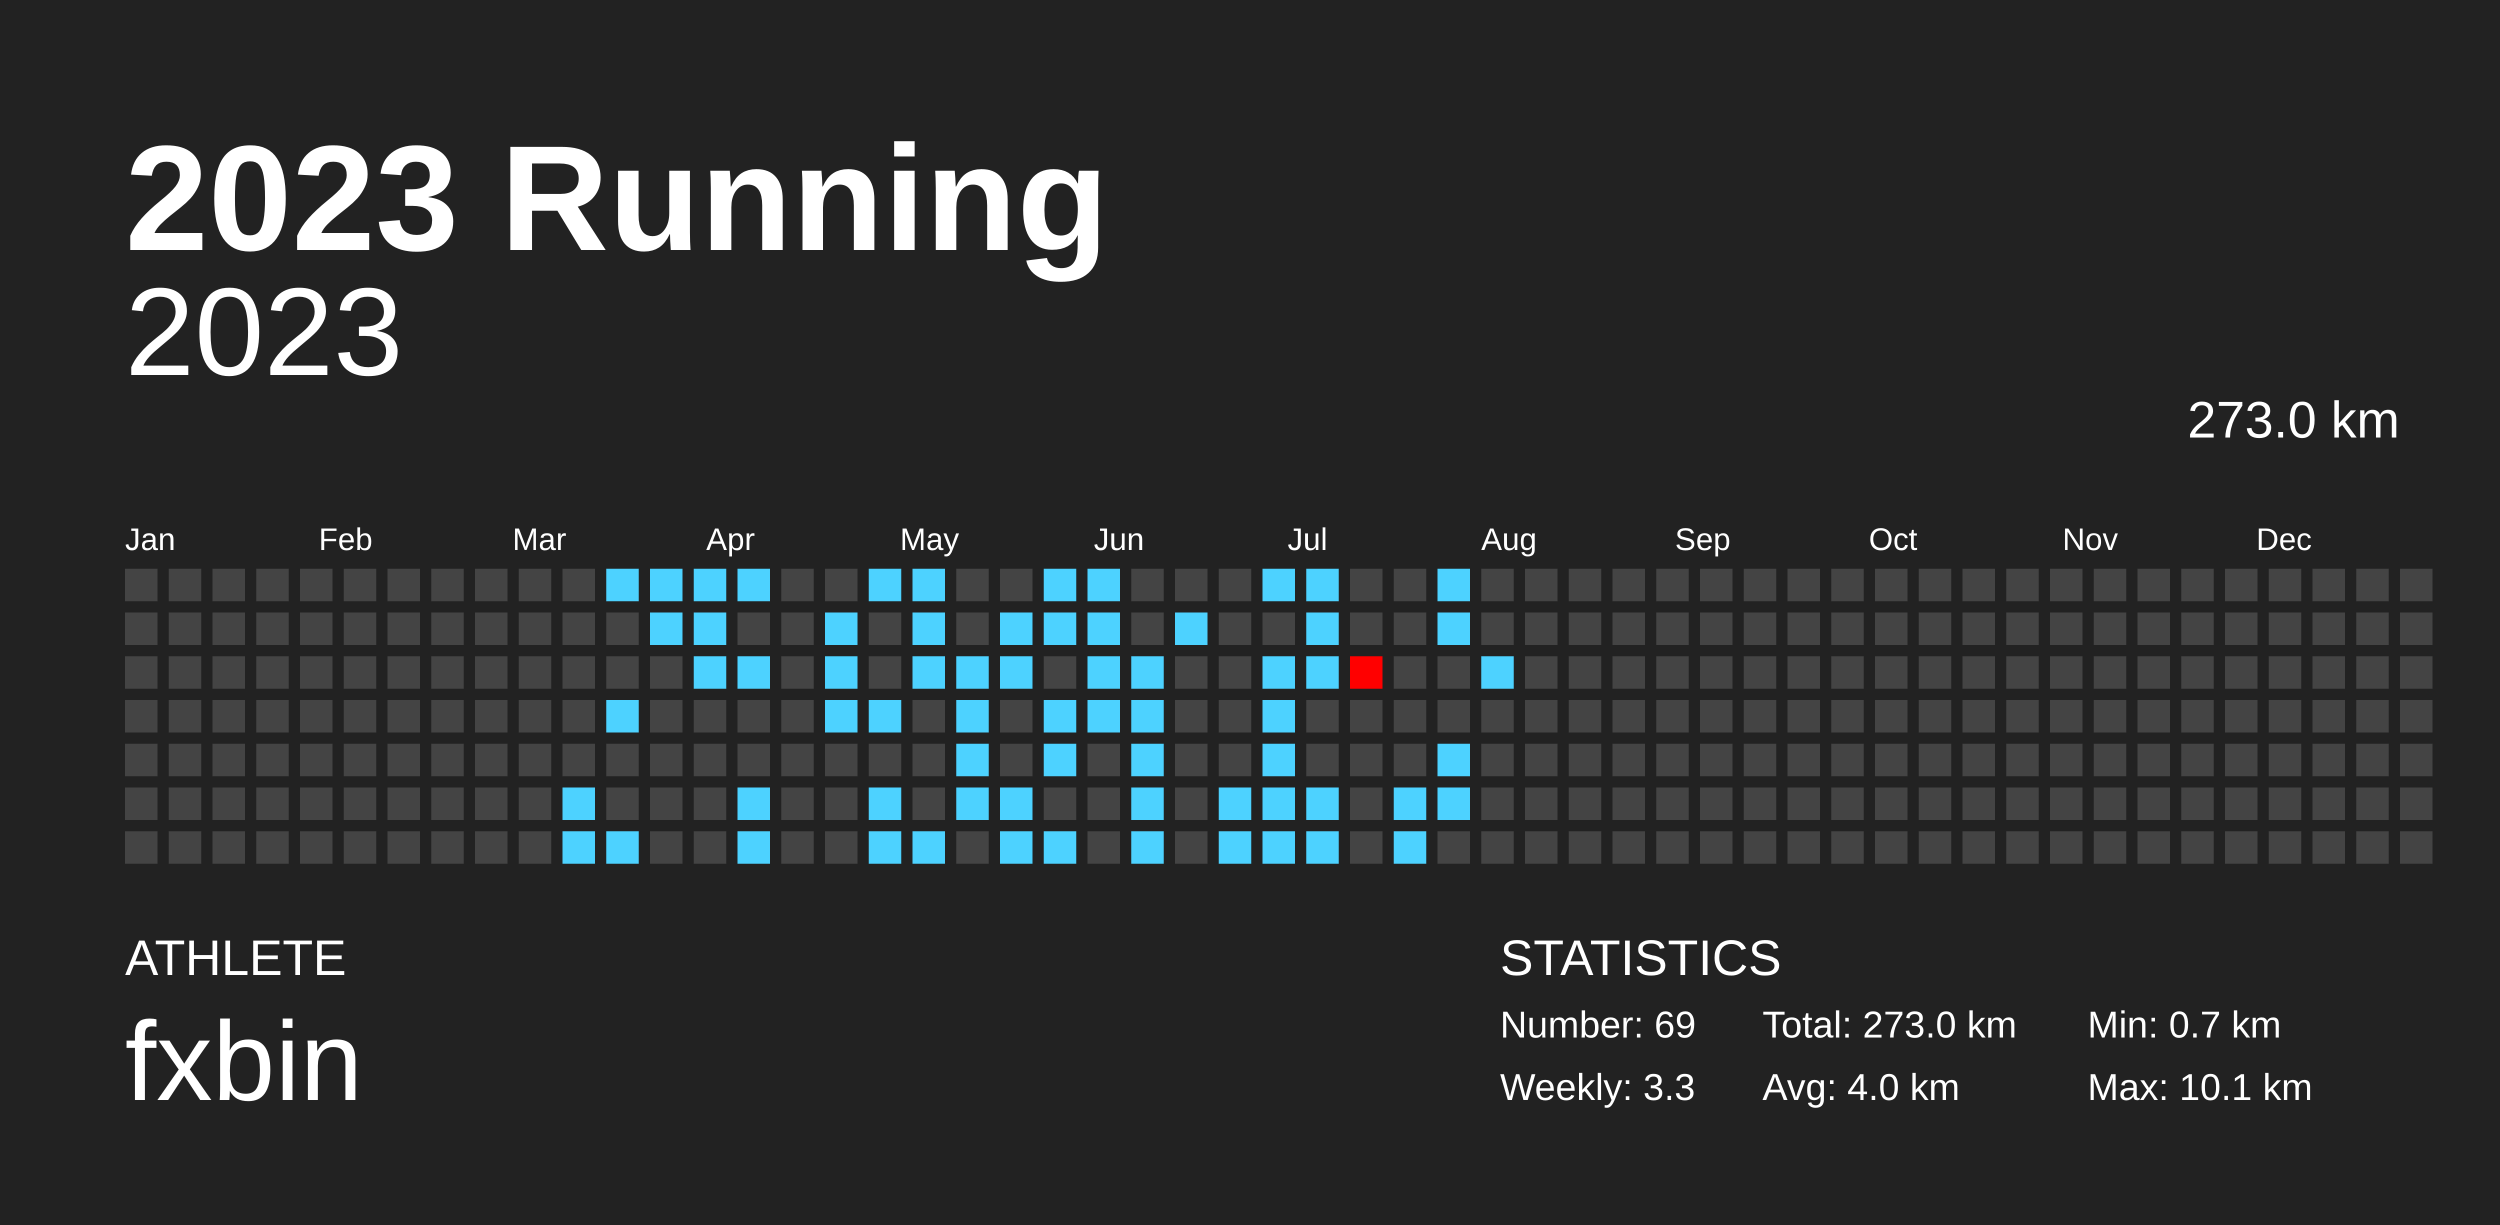
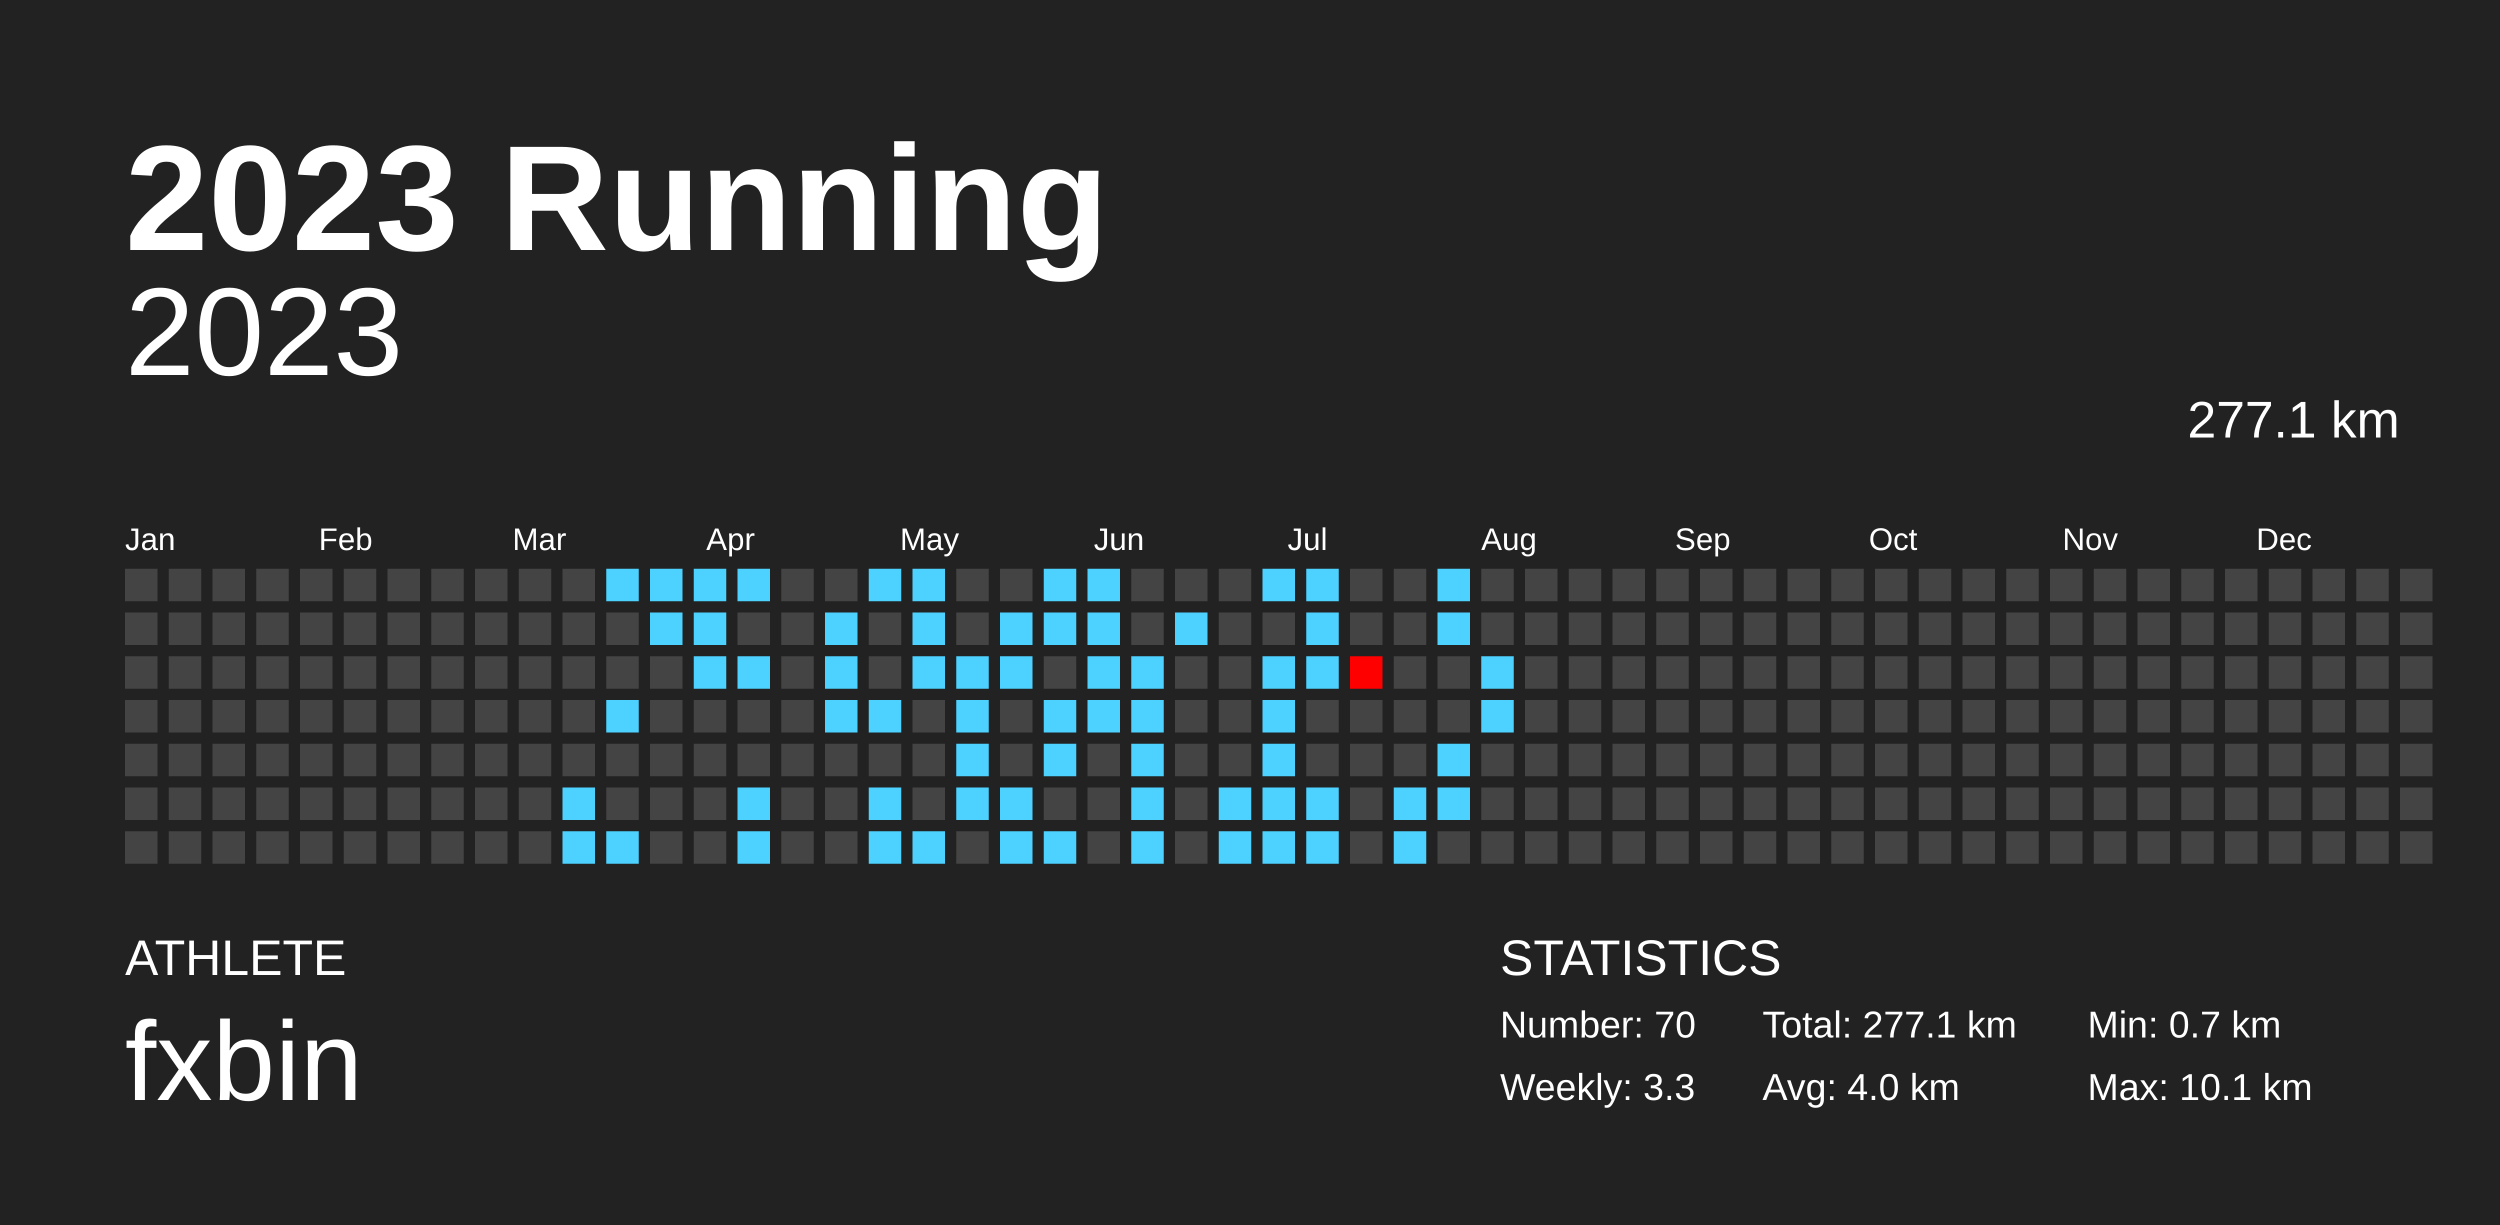
<svg xmlns="http://www.w3.org/2000/svg" baseProfile="full" height="98mm" version="1.1" viewBox="0,0,200,98" width="200mm">
  <defs />
  <rect fill="#222222" height="98" width="200" x="0" y="0" />
  <text fill="#FFFFFF" style="font-size:12px; font-family:Arial; font-weight:bold;" x="10" y="20">2023 Running</text>
  <text fill="#FFFFFF" style="font-size:4px; font-family:Arial" x="10" y="78">ATHLETE</text>
  <text fill="#FFFFFF" style="font-size:9px; font-family:Arial" x="10" y="88">fxbin</text>
  <text fill="#FFFFFF" style="font-size:4px; font-family:Arial" x="120" y="78">STATISTICS</text>
-   <text fill="#FFFFFF" style="font-size:3px; font-family:Arial" x="120" y="83">Number: 69</text>
+   <text fill="#FFFFFF" style="font-size:3px; font-family:Arial" x="120" y="83">Number: 70</text>
  <text fill="#FFFFFF" style="font-size:3px; font-family:Arial" x="120" y="88">Weekly: 3.3</text>
-   <text fill="#FFFFFF" style="font-size:3px; font-family:Arial" x="141" y="83">Total: 273.0 km</text>
+   <text fill="#FFFFFF" style="font-size:3px; font-family:Arial" x="141" y="83">Total: 277.1 km</text>
  <text fill="#FFFFFF" style="font-size:3px; font-family:Arial" x="141" y="88">Avg: 4.0 km</text>
  <text fill="#FFFFFF" style="font-size:3px; font-family:Arial" x="167" y="83">Min: 0.7 km</text>
  <text fill="#FFFFFF" style="font-size:3px; font-family:Arial" x="167" y="88">Max: 10.1 km</text>
  <text alignment-baseline="hanging" fill="#FFFFFF" style="font-size:10.0px; font-family:Arial;" x="10" y="30">2023</text>
-   <text alignment-baseline="hanging" fill="#FFFFFF" style="font-size:4.125px; font-family:Arial;" x="175" y="35">273.0 km</text>
+   <text alignment-baseline="hanging" fill="#FFFFFF" style="font-size:4.125px; font-family:Arial;" x="175" y="35">277.1 km</text>
  <text fill="#FFFFFF" style="font-size:2.5px; font-family:Arial" x="10.0" y="44">Jan</text>
  <text fill="#FFFFFF" style="font-size:2.5px; font-family:Arial" x="25.5" y="44">Feb</text>
  <text fill="#FFFFFF" style="font-size:2.5px; font-family:Arial" x="41.0" y="44">Mar</text>
  <text fill="#FFFFFF" style="font-size:2.5px; font-family:Arial" x="56.5" y="44">Apr</text>
  <text fill="#FFFFFF" style="font-size:2.5px; font-family:Arial" x="72.0" y="44">May</text>
  <text fill="#FFFFFF" style="font-size:2.5px; font-family:Arial" x="87.5" y="44">Jun</text>
  <text fill="#FFFFFF" style="font-size:2.5px; font-family:Arial" x="103.0" y="44">Jul</text>
  <text fill="#FFFFFF" style="font-size:2.5px; font-family:Arial" x="118.5" y="44">Aug</text>
  <text fill="#FFFFFF" style="font-size:2.5px; font-family:Arial" x="134.0" y="44">Sep</text>
  <text fill="#FFFFFF" style="font-size:2.5px; font-family:Arial" x="149.5" y="44">Oct</text>
  <text fill="#FFFFFF" style="font-size:2.5px; font-family:Arial" x="165.0" y="44">Nov</text>
  <text fill="#FFFFFF" style="font-size:2.5px; font-family:Arial" x="180.5" y="44">Dec</text>
  <rect fill="#444444" height="2.6" width="2.6" x="10.0" y="45.5" />
  <rect fill="#444444" height="2.6" width="2.6" x="10.0" y="49.0" />
  <rect fill="#444444" height="2.6" width="2.6" x="10.0" y="52.5" />
  <rect fill="#444444" height="2.6" width="2.6" x="10.0" y="56.0" />
  <rect fill="#444444" height="2.6" width="2.6" x="10.0" y="59.5" />
  <rect fill="#444444" height="2.6" width="2.6" x="10.0" y="63.0" />
  <rect fill="#444444" height="2.6" width="2.6" x="10.0" y="66.5" />
  <rect fill="#444444" height="2.6" width="2.6" x="13.5" y="45.5" />
  <rect fill="#444444" height="2.6" width="2.6" x="13.5" y="49.0" />
  <rect fill="#444444" height="2.6" width="2.6" x="13.5" y="52.5" />
  <rect fill="#444444" height="2.6" width="2.6" x="13.5" y="56.0" />
  <rect fill="#444444" height="2.6" width="2.6" x="13.5" y="59.5" />
  <rect fill="#444444" height="2.6" width="2.6" x="13.5" y="63.0" />
  <rect fill="#444444" height="2.6" width="2.6" x="13.5" y="66.5" />
  <rect fill="#444444" height="2.6" width="2.6" x="17.0" y="45.5" />
  <rect fill="#444444" height="2.6" width="2.6" x="17.0" y="49.0" />
  <rect fill="#444444" height="2.6" width="2.6" x="17.0" y="52.5" />
  <rect fill="#444444" height="2.6" width="2.6" x="17.0" y="56.0" />
  <rect fill="#444444" height="2.6" width="2.6" x="17.0" y="59.5" />
  <rect fill="#444444" height="2.6" width="2.6" x="17.0" y="63.0" />
  <rect fill="#444444" height="2.6" width="2.6" x="17.0" y="66.5" />
  <rect fill="#444444" height="2.6" width="2.6" x="20.5" y="45.5" />
  <rect fill="#444444" height="2.6" width="2.6" x="20.5" y="49.0" />
  <rect fill="#444444" height="2.6" width="2.6" x="20.5" y="52.5" />
  <rect fill="#444444" height="2.6" width="2.6" x="20.5" y="56.0" />
  <rect fill="#444444" height="2.6" width="2.6" x="20.5" y="59.5" />
  <rect fill="#444444" height="2.6" width="2.6" x="20.5" y="63.0" />
  <rect fill="#444444" height="2.6" width="2.6" x="20.5" y="66.5" />
  <rect fill="#444444" height="2.6" width="2.6" x="24.0" y="45.5" />
  <rect fill="#444444" height="2.6" width="2.6" x="24.0" y="49.0" />
  <rect fill="#444444" height="2.6" width="2.6" x="24.0" y="52.5" />
  <rect fill="#444444" height="2.6" width="2.6" x="24.0" y="56.0" />
  <rect fill="#444444" height="2.6" width="2.6" x="24.0" y="59.5" />
  <rect fill="#444444" height="2.6" width="2.6" x="24.0" y="63.0" />
  <rect fill="#444444" height="2.6" width="2.6" x="24.0" y="66.5" />
  <rect fill="#444444" height="2.6" width="2.6" x="27.5" y="45.5" />
  <rect fill="#444444" height="2.6" width="2.6" x="27.5" y="49.0" />
  <rect fill="#444444" height="2.6" width="2.6" x="27.5" y="52.5" />
  <rect fill="#444444" height="2.6" width="2.6" x="27.5" y="56.0" />
  <rect fill="#444444" height="2.6" width="2.6" x="27.5" y="59.5" />
  <rect fill="#444444" height="2.6" width="2.6" x="27.5" y="63.0" />
  <rect fill="#444444" height="2.6" width="2.6" x="27.5" y="66.5" />
  <rect fill="#444444" height="2.6" width="2.6" x="31.0" y="45.5" />
  <rect fill="#444444" height="2.6" width="2.6" x="31.0" y="49.0" />
  <rect fill="#444444" height="2.6" width="2.6" x="31.0" y="52.5" />
  <rect fill="#444444" height="2.6" width="2.6" x="31.0" y="56.0" />
  <rect fill="#444444" height="2.6" width="2.6" x="31.0" y="59.5" />
  <rect fill="#444444" height="2.6" width="2.6" x="31.0" y="63.0" />
  <rect fill="#444444" height="2.6" width="2.6" x="31.0" y="66.5" />
  <rect fill="#444444" height="2.6" width="2.6" x="34.5" y="45.5" />
  <rect fill="#444444" height="2.6" width="2.6" x="34.5" y="49.0" />
  <rect fill="#444444" height="2.6" width="2.6" x="34.5" y="52.5" />
  <rect fill="#444444" height="2.6" width="2.6" x="34.5" y="56.0" />
  <rect fill="#444444" height="2.6" width="2.6" x="34.5" y="59.5" />
  <rect fill="#444444" height="2.6" width="2.6" x="34.5" y="63.0" />
  <rect fill="#444444" height="2.6" width="2.6" x="34.5" y="66.5" />
  <rect fill="#444444" height="2.6" width="2.6" x="38.0" y="45.5" />
  <rect fill="#444444" height="2.6" width="2.6" x="38.0" y="49.0" />
  <rect fill="#444444" height="2.6" width="2.6" x="38.0" y="52.5" />
  <rect fill="#444444" height="2.6" width="2.6" x="38.0" y="56.0" />
  <rect fill="#444444" height="2.6" width="2.6" x="38.0" y="59.5" />
  <rect fill="#444444" height="2.6" width="2.6" x="38.0" y="63.0" />
  <rect fill="#444444" height="2.6" width="2.6" x="38.0" y="66.5" />
  <rect fill="#444444" height="2.6" width="2.6" x="41.5" y="45.5" />
  <rect fill="#444444" height="2.6" width="2.6" x="41.5" y="49.0" />
  <rect fill="#444444" height="2.6" width="2.6" x="41.5" y="52.5" />
  <rect fill="#444444" height="2.6" width="2.6" x="41.5" y="56.0" />
  <rect fill="#444444" height="2.6" width="2.6" x="41.5" y="59.5" />
  <rect fill="#444444" height="2.6" width="2.6" x="41.5" y="63.0" />
  <rect fill="#444444" height="2.6" width="2.6" x="41.5" y="66.5" />
  <rect fill="#444444" height="2.6" width="2.6" x="45.0" y="45.5" />
  <rect fill="#444444" height="2.6" width="2.6" x="45.0" y="49.0" />
  <rect fill="#444444" height="2.6" width="2.6" x="45.0" y="52.5" />
  <rect fill="#444444" height="2.6" width="2.6" x="45.0" y="56.0" />
  <rect fill="#444444" height="2.6" width="2.6" x="45.0" y="59.5" />
  <rect fill="#4dd2ff" height="2.6" width="2.6" x="45.0" y="63.0" />
  <rect fill="#4dd2ff" height="2.6" width="2.6" x="45.0" y="66.5" />
  <rect fill="#4dd2ff" height="2.6" width="2.6" x="48.5" y="45.5" />
  <rect fill="#444444" height="2.6" width="2.6" x="48.5" y="49.0" />
  <rect fill="#444444" height="2.6" width="2.6" x="48.5" y="52.5" />
  <rect fill="#4dd2ff" height="2.6" width="2.6" x="48.5" y="56.0" />
  <rect fill="#444444" height="2.6" width="2.6" x="48.5" y="59.5" />
  <rect fill="#444444" height="2.6" width="2.6" x="48.5" y="63.0" />
  <rect fill="#4dd2ff" height="2.6" width="2.6" x="48.5" y="66.5" />
  <rect fill="#4dd2ff" height="2.6" width="2.6" x="52.0" y="45.5" />
  <rect fill="#4dd2ff" height="2.6" width="2.6" x="52.0" y="49.0" />
  <rect fill="#444444" height="2.6" width="2.6" x="52.0" y="52.5" />
  <rect fill="#444444" height="2.6" width="2.6" x="52.0" y="56.0" />
  <rect fill="#444444" height="2.6" width="2.6" x="52.0" y="59.5" />
  <rect fill="#444444" height="2.6" width="2.6" x="52.0" y="63.0" />
  <rect fill="#444444" height="2.6" width="2.6" x="52.0" y="66.5" />
  <rect fill="#4dd2ff" height="2.6" width="2.6" x="55.5" y="45.5" />
  <rect fill="#4dd2ff" height="2.6" width="2.6" x="55.5" y="49.0" />
  <rect fill="#4dd2ff" height="2.6" width="2.6" x="55.5" y="52.5" />
  <rect fill="#444444" height="2.6" width="2.6" x="55.5" y="56.0" />
  <rect fill="#444444" height="2.6" width="2.6" x="55.5" y="59.5" />
  <rect fill="#444444" height="2.6" width="2.6" x="55.5" y="63.0" />
  <rect fill="#444444" height="2.6" width="2.6" x="55.5" y="66.5" />
  <rect fill="#4dd2ff" height="2.6" width="2.6" x="59.0" y="45.5" />
  <rect fill="#444444" height="2.6" width="2.6" x="59.0" y="49.0" />
  <rect fill="#4dd2ff" height="2.6" width="2.6" x="59.0" y="52.5" />
  <rect fill="#444444" height="2.6" width="2.6" x="59.0" y="56.0" />
  <rect fill="#444444" height="2.6" width="2.6" x="59.0" y="59.5" />
  <rect fill="#4dd2ff" height="2.6" width="2.6" x="59.0" y="63.0" />
  <rect fill="#4dd2ff" height="2.6" width="2.6" x="59.0" y="66.5" />
  <rect fill="#444444" height="2.6" width="2.6" x="62.5" y="45.5" />
  <rect fill="#444444" height="2.6" width="2.6" x="62.5" y="49.0" />
  <rect fill="#444444" height="2.6" width="2.6" x="62.5" y="52.5" />
  <rect fill="#444444" height="2.6" width="2.6" x="62.5" y="56.0" />
  <rect fill="#444444" height="2.6" width="2.6" x="62.5" y="59.5" />
  <rect fill="#444444" height="2.6" width="2.6" x="62.5" y="63.0" />
  <rect fill="#444444" height="2.6" width="2.6" x="62.5" y="66.5" />
  <rect fill="#444444" height="2.6" width="2.6" x="66.0" y="45.5" />
  <rect fill="#4dd2ff" height="2.6" width="2.6" x="66.0" y="49.0" />
  <rect fill="#4dd2ff" height="2.6" width="2.6" x="66.0" y="52.5" />
  <rect fill="#4dd2ff" height="2.6" width="2.6" x="66.0" y="56.0" />
  <rect fill="#444444" height="2.6" width="2.6" x="66.0" y="59.5" />
  <rect fill="#444444" height="2.6" width="2.6" x="66.0" y="63.0" />
  <rect fill="#444444" height="2.6" width="2.6" x="66.0" y="66.5" />
  <rect fill="#4dd2ff" height="2.6" width="2.6" x="69.5" y="45.5" />
  <rect fill="#444444" height="2.6" width="2.6" x="69.5" y="49.0" />
  <rect fill="#444444" height="2.6" width="2.6" x="69.5" y="52.5" />
  <rect fill="#4dd2ff" height="2.6" width="2.6" x="69.5" y="56.0" />
  <rect fill="#444444" height="2.6" width="2.6" x="69.5" y="59.5" />
  <rect fill="#4dd2ff" height="2.6" width="2.6" x="69.5" y="63.0" />
  <rect fill="#4dd2ff" height="2.6" width="2.6" x="69.5" y="66.5" />
  <rect fill="#4dd2ff" height="2.6" width="2.6" x="73.0" y="45.5" />
  <rect fill="#4dd2ff" height="2.6" width="2.6" x="73.0" y="49.0" />
  <rect fill="#4dd2ff" height="2.6" width="2.6" x="73.0" y="52.5" />
  <rect fill="#444444" height="2.6" width="2.6" x="73.0" y="56.0" />
  <rect fill="#444444" height="2.6" width="2.6" x="73.0" y="59.5" />
  <rect fill="#444444" height="2.6" width="2.6" x="73.0" y="63.0" />
  <rect fill="#4dd2ff" height="2.6" width="2.6" x="73.0" y="66.5" />
  <rect fill="#444444" height="2.6" width="2.6" x="76.5" y="45.5" />
  <rect fill="#444444" height="2.6" width="2.6" x="76.5" y="49.0" />
  <rect fill="#4dd2ff" height="2.6" width="2.6" x="76.5" y="52.5" />
  <rect fill="#4dd2ff" height="2.6" width="2.6" x="76.5" y="56.0" />
  <rect fill="#4dd2ff" height="2.6" width="2.6" x="76.5" y="59.5" />
  <rect fill="#4dd2ff" height="2.6" width="2.6" x="76.5" y="63.0" />
  <rect fill="#444444" height="2.6" width="2.6" x="76.5" y="66.5" />
  <rect fill="#444444" height="2.6" width="2.6" x="80.0" y="45.5" />
  <rect fill="#4dd2ff" height="2.6" width="2.6" x="80.0" y="49.0" />
  <rect fill="#4dd2ff" height="2.6" width="2.6" x="80.0" y="52.5" />
  <rect fill="#444444" height="2.6" width="2.6" x="80.0" y="56.0" />
  <rect fill="#444444" height="2.6" width="2.6" x="80.0" y="59.5" />
  <rect fill="#4dd2ff" height="2.6" width="2.6" x="80.0" y="63.0" />
  <rect fill="#4dd2ff" height="2.6" width="2.6" x="80.0" y="66.5" />
  <rect fill="#4dd2ff" height="2.6" width="2.6" x="83.5" y="45.5" />
  <rect fill="#4dd2ff" height="2.6" width="2.6" x="83.5" y="49.0" />
  <rect fill="#444444" height="2.6" width="2.6" x="83.5" y="52.5" />
  <rect fill="#4dd2ff" height="2.6" width="2.6" x="83.5" y="56.0" />
  <rect fill="#4dd2ff" height="2.6" width="2.6" x="83.5" y="59.5" />
  <rect fill="#444444" height="2.6" width="2.6" x="83.5" y="63.0" />
  <rect fill="#4dd2ff" height="2.6" width="2.6" x="83.5" y="66.5" />
  <rect fill="#4dd2ff" height="2.6" width="2.6" x="87.0" y="45.5" />
  <rect fill="#4dd2ff" height="2.6" width="2.6" x="87.0" y="49.0" />
  <rect fill="#4dd2ff" height="2.6" width="2.6" x="87.0" y="52.5" />
  <rect fill="#4dd2ff" height="2.6" width="2.6" x="87.0" y="56.0" />
  <rect fill="#444444" height="2.6" width="2.6" x="87.0" y="59.5" />
  <rect fill="#444444" height="2.6" width="2.6" x="87.0" y="63.0" />
  <rect fill="#444444" height="2.6" width="2.6" x="87.0" y="66.5" />
  <rect fill="#444444" height="2.6" width="2.6" x="90.5" y="45.5" />
  <rect fill="#444444" height="2.6" width="2.6" x="90.5" y="49.0" />
  <rect fill="#4dd2ff" height="2.6" width="2.6" x="90.5" y="52.5" />
  <rect fill="#4dd2ff" height="2.6" width="2.6" x="90.5" y="56.0" />
  <rect fill="#4dd2ff" height="2.6" width="2.6" x="90.5" y="59.5" />
  <rect fill="#4dd2ff" height="2.6" width="2.6" x="90.5" y="63.0" />
  <rect fill="#4dd2ff" height="2.6" width="2.6" x="90.5" y="66.5" />
  <rect fill="#444444" height="2.6" width="2.6" x="94.0" y="45.5" />
  <rect fill="#4dd2ff" height="2.6" width="2.6" x="94.0" y="49.0" />
  <rect fill="#444444" height="2.6" width="2.6" x="94.0" y="52.5" />
  <rect fill="#444444" height="2.6" width="2.6" x="94.0" y="56.0" />
  <rect fill="#444444" height="2.6" width="2.6" x="94.0" y="59.5" />
  <rect fill="#444444" height="2.6" width="2.6" x="94.0" y="63.0" />
  <rect fill="#444444" height="2.6" width="2.6" x="94.0" y="66.5" />
  <rect fill="#444444" height="2.6" width="2.6" x="97.5" y="45.5" />
  <rect fill="#444444" height="2.6" width="2.6" x="97.5" y="49.0" />
  <rect fill="#444444" height="2.6" width="2.6" x="97.5" y="52.5" />
  <rect fill="#444444" height="2.6" width="2.6" x="97.5" y="56.0" />
  <rect fill="#444444" height="2.6" width="2.6" x="97.5" y="59.5" />
  <rect fill="#4dd2ff" height="2.6" width="2.6" x="97.5" y="63.0" />
  <rect fill="#4dd2ff" height="2.6" width="2.6" x="97.5" y="66.5" />
  <rect fill="#4dd2ff" height="2.6" width="2.6" x="101.0" y="45.5" />
  <rect fill="#444444" height="2.6" width="2.6" x="101.0" y="49.0" />
  <rect fill="#4dd2ff" height="2.6" width="2.6" x="101.0" y="52.5" />
  <rect fill="#4dd2ff" height="2.6" width="2.6" x="101.0" y="56.0" />
  <rect fill="#4dd2ff" height="2.6" width="2.6" x="101.0" y="59.5" />
  <rect fill="#4dd2ff" height="2.6" width="2.6" x="101.0" y="63.0" />
  <rect fill="#4dd2ff" height="2.6" width="2.6" x="101.0" y="66.5" />
  <rect fill="#4dd2ff" height="2.6" width="2.6" x="104.5" y="45.5" />
  <rect fill="#4dd2ff" height="2.6" width="2.6" x="104.5" y="49.0" />
  <rect fill="#4dd2ff" height="2.6" width="2.6" x="104.5" y="52.5" />
  <rect fill="#444444" height="2.6" width="2.6" x="104.5" y="56.0" />
  <rect fill="#444444" height="2.6" width="2.6" x="104.5" y="59.5" />
  <rect fill="#4dd2ff" height="2.6" width="2.6" x="104.5" y="63.0" />
  <rect fill="#4dd2ff" height="2.6" width="2.6" x="104.5" y="66.5" />
  <rect fill="#444444" height="2.6" width="2.6" x="108.0" y="45.5" />
  <rect fill="#444444" height="2.6" width="2.6" x="108.0" y="49.0" />
  <rect fill="#ff0000" height="2.6" width="2.6" x="108.0" y="52.5" />
  <rect fill="#444444" height="2.6" width="2.6" x="108.0" y="56.0" />
  <rect fill="#444444" height="2.6" width="2.6" x="108.0" y="59.5" />
  <rect fill="#444444" height="2.6" width="2.6" x="108.0" y="63.0" />
  <rect fill="#444444" height="2.6" width="2.6" x="108.0" y="66.5" />
  <rect fill="#444444" height="2.6" width="2.6" x="111.5" y="45.5" />
  <rect fill="#444444" height="2.6" width="2.6" x="111.5" y="49.0" />
  <rect fill="#444444" height="2.6" width="2.6" x="111.5" y="52.5" />
  <rect fill="#444444" height="2.6" width="2.6" x="111.5" y="56.0" />
  <rect fill="#444444" height="2.6" width="2.6" x="111.5" y="59.5" />
  <rect fill="#4dd2ff" height="2.6" width="2.6" x="111.5" y="63.0" />
  <rect fill="#4dd2ff" height="2.6" width="2.6" x="111.5" y="66.5" />
  <rect fill="#4dd2ff" height="2.6" width="2.6" x="115.0" y="45.5" />
  <rect fill="#4dd2ff" height="2.6" width="2.6" x="115.0" y="49.0" />
  <rect fill="#444444" height="2.6" width="2.6" x="115.0" y="52.5" />
  <rect fill="#444444" height="2.6" width="2.6" x="115.0" y="56.0" />
  <rect fill="#4dd2ff" height="2.6" width="2.6" x="115.0" y="59.5" />
  <rect fill="#4dd2ff" height="2.6" width="2.6" x="115.0" y="63.0" />
  <rect fill="#444444" height="2.6" width="2.6" x="115.0" y="66.5" />
  <rect fill="#444444" height="2.6" width="2.6" x="118.5" y="45.5" />
  <rect fill="#444444" height="2.6" width="2.6" x="118.5" y="49.0" />
  <rect fill="#4dd2ff" height="2.6" width="2.6" x="118.5" y="52.5" />
-   <rect fill="#444444" height="2.6" width="2.6" x="118.5" y="56.0" />
+   <rect fill="#4dd2ff" height="2.6" width="2.6" x="118.5" y="56.0" />
  <rect fill="#444444" height="2.6" width="2.6" x="118.5" y="59.5" />
  <rect fill="#444444" height="2.6" width="2.6" x="118.5" y="63.0" />
  <rect fill="#444444" height="2.6" width="2.6" x="118.5" y="66.5" />
  <rect fill="#444444" height="2.6" width="2.6" x="122.0" y="45.5" />
  <rect fill="#444444" height="2.6" width="2.6" x="122.0" y="49.0" />
  <rect fill="#444444" height="2.6" width="2.6" x="122.0" y="52.5" />
  <rect fill="#444444" height="2.6" width="2.6" x="122.0" y="56.0" />
  <rect fill="#444444" height="2.6" width="2.6" x="122.0" y="59.5" />
  <rect fill="#444444" height="2.6" width="2.6" x="122.0" y="63.0" />
  <rect fill="#444444" height="2.6" width="2.6" x="122.0" y="66.5" />
  <rect fill="#444444" height="2.6" width="2.6" x="125.5" y="45.5" />
  <rect fill="#444444" height="2.6" width="2.6" x="125.5" y="49.0" />
  <rect fill="#444444" height="2.6" width="2.6" x="125.5" y="52.5" />
  <rect fill="#444444" height="2.6" width="2.6" x="125.5" y="56.0" />
  <rect fill="#444444" height="2.6" width="2.6" x="125.5" y="59.5" />
  <rect fill="#444444" height="2.6" width="2.6" x="125.5" y="63.0" />
  <rect fill="#444444" height="2.6" width="2.6" x="125.5" y="66.5" />
  <rect fill="#444444" height="2.6" width="2.6" x="129.0" y="45.5" />
  <rect fill="#444444" height="2.6" width="2.6" x="129.0" y="49.0" />
  <rect fill="#444444" height="2.6" width="2.6" x="129.0" y="52.5" />
  <rect fill="#444444" height="2.6" width="2.6" x="129.0" y="56.0" />
  <rect fill="#444444" height="2.6" width="2.6" x="129.0" y="59.5" />
  <rect fill="#444444" height="2.6" width="2.6" x="129.0" y="63.0" />
  <rect fill="#444444" height="2.6" width="2.6" x="129.0" y="66.5" />
  <rect fill="#444444" height="2.6" width="2.6" x="132.5" y="45.5" />
  <rect fill="#444444" height="2.6" width="2.6" x="132.5" y="49.0" />
  <rect fill="#444444" height="2.6" width="2.6" x="132.5" y="52.5" />
  <rect fill="#444444" height="2.6" width="2.6" x="132.5" y="56.0" />
  <rect fill="#444444" height="2.6" width="2.6" x="132.5" y="59.5" />
  <rect fill="#444444" height="2.6" width="2.6" x="132.5" y="63.0" />
  <rect fill="#444444" height="2.6" width="2.6" x="132.5" y="66.5" />
  <rect fill="#444444" height="2.6" width="2.6" x="136.0" y="45.5" />
  <rect fill="#444444" height="2.6" width="2.6" x="136.0" y="49.0" />
  <rect fill="#444444" height="2.6" width="2.6" x="136.0" y="52.5" />
  <rect fill="#444444" height="2.6" width="2.6" x="136.0" y="56.0" />
  <rect fill="#444444" height="2.6" width="2.6" x="136.0" y="59.5" />
  <rect fill="#444444" height="2.6" width="2.6" x="136.0" y="63.0" />
  <rect fill="#444444" height="2.6" width="2.6" x="136.0" y="66.5" />
  <rect fill="#444444" height="2.6" width="2.6" x="139.5" y="45.5" />
  <rect fill="#444444" height="2.6" width="2.6" x="139.5" y="49.0" />
  <rect fill="#444444" height="2.6" width="2.6" x="139.5" y="52.5" />
  <rect fill="#444444" height="2.6" width="2.6" x="139.5" y="56.0" />
  <rect fill="#444444" height="2.6" width="2.6" x="139.5" y="59.5" />
  <rect fill="#444444" height="2.6" width="2.6" x="139.5" y="63.0" />
  <rect fill="#444444" height="2.6" width="2.6" x="139.5" y="66.5" />
  <rect fill="#444444" height="2.6" width="2.6" x="143.0" y="45.5" />
  <rect fill="#444444" height="2.6" width="2.6" x="143.0" y="49.0" />
  <rect fill="#444444" height="2.6" width="2.6" x="143.0" y="52.5" />
  <rect fill="#444444" height="2.6" width="2.6" x="143.0" y="56.0" />
  <rect fill="#444444" height="2.6" width="2.6" x="143.0" y="59.5" />
  <rect fill="#444444" height="2.6" width="2.6" x="143.0" y="63.0" />
  <rect fill="#444444" height="2.6" width="2.6" x="143.0" y="66.5" />
  <rect fill="#444444" height="2.6" width="2.6" x="146.5" y="45.5" />
  <rect fill="#444444" height="2.6" width="2.6" x="146.5" y="49.0" />
  <rect fill="#444444" height="2.6" width="2.6" x="146.5" y="52.5" />
  <rect fill="#444444" height="2.6" width="2.6" x="146.5" y="56.0" />
  <rect fill="#444444" height="2.6" width="2.6" x="146.5" y="59.5" />
  <rect fill="#444444" height="2.6" width="2.6" x="146.5" y="63.0" />
  <rect fill="#444444" height="2.6" width="2.6" x="146.5" y="66.5" />
  <rect fill="#444444" height="2.6" width="2.6" x="150.0" y="45.5" />
  <rect fill="#444444" height="2.6" width="2.6" x="150.0" y="49.0" />
  <rect fill="#444444" height="2.6" width="2.6" x="150.0" y="52.5" />
  <rect fill="#444444" height="2.6" width="2.6" x="150.0" y="56.0" />
  <rect fill="#444444" height="2.6" width="2.6" x="150.0" y="59.5" />
  <rect fill="#444444" height="2.6" width="2.6" x="150.0" y="63.0" />
  <rect fill="#444444" height="2.6" width="2.6" x="150.0" y="66.5" />
  <rect fill="#444444" height="2.6" width="2.6" x="153.5" y="45.5" />
  <rect fill="#444444" height="2.6" width="2.6" x="153.5" y="49.0" />
  <rect fill="#444444" height="2.6" width="2.6" x="153.5" y="52.5" />
  <rect fill="#444444" height="2.6" width="2.6" x="153.5" y="56.0" />
  <rect fill="#444444" height="2.6" width="2.6" x="153.5" y="59.5" />
  <rect fill="#444444" height="2.6" width="2.6" x="153.5" y="63.0" />
  <rect fill="#444444" height="2.6" width="2.6" x="153.5" y="66.5" />
  <rect fill="#444444" height="2.6" width="2.6" x="157.0" y="45.5" />
  <rect fill="#444444" height="2.6" width="2.6" x="157.0" y="49.0" />
  <rect fill="#444444" height="2.6" width="2.6" x="157.0" y="52.5" />
  <rect fill="#444444" height="2.6" width="2.6" x="157.0" y="56.0" />
  <rect fill="#444444" height="2.6" width="2.6" x="157.0" y="59.5" />
  <rect fill="#444444" height="2.6" width="2.6" x="157.0" y="63.0" />
  <rect fill="#444444" height="2.6" width="2.6" x="157.0" y="66.5" />
  <rect fill="#444444" height="2.6" width="2.6" x="160.5" y="45.5" />
  <rect fill="#444444" height="2.6" width="2.6" x="160.5" y="49.0" />
  <rect fill="#444444" height="2.6" width="2.6" x="160.5" y="52.5" />
  <rect fill="#444444" height="2.6" width="2.6" x="160.5" y="56.0" />
  <rect fill="#444444" height="2.6" width="2.6" x="160.5" y="59.5" />
  <rect fill="#444444" height="2.6" width="2.6" x="160.5" y="63.0" />
  <rect fill="#444444" height="2.6" width="2.6" x="160.5" y="66.5" />
  <rect fill="#444444" height="2.6" width="2.6" x="164.0" y="45.5" />
  <rect fill="#444444" height="2.6" width="2.6" x="164.0" y="49.0" />
  <rect fill="#444444" height="2.6" width="2.6" x="164.0" y="52.5" />
  <rect fill="#444444" height="2.6" width="2.6" x="164.0" y="56.0" />
  <rect fill="#444444" height="2.6" width="2.6" x="164.0" y="59.5" />
  <rect fill="#444444" height="2.6" width="2.6" x="164.0" y="63.0" />
  <rect fill="#444444" height="2.6" width="2.6" x="164.0" y="66.5" />
  <rect fill="#444444" height="2.6" width="2.6" x="167.5" y="45.5" />
  <rect fill="#444444" height="2.6" width="2.6" x="167.5" y="49.0" />
  <rect fill="#444444" height="2.6" width="2.6" x="167.5" y="52.5" />
  <rect fill="#444444" height="2.6" width="2.6" x="167.5" y="56.0" />
  <rect fill="#444444" height="2.6" width="2.6" x="167.5" y="59.5" />
  <rect fill="#444444" height="2.6" width="2.6" x="167.5" y="63.0" />
  <rect fill="#444444" height="2.6" width="2.6" x="167.5" y="66.5" />
  <rect fill="#444444" height="2.6" width="2.6" x="171.0" y="45.5" />
  <rect fill="#444444" height="2.6" width="2.6" x="171.0" y="49.0" />
  <rect fill="#444444" height="2.6" width="2.6" x="171.0" y="52.5" />
  <rect fill="#444444" height="2.6" width="2.6" x="171.0" y="56.0" />
  <rect fill="#444444" height="2.6" width="2.6" x="171.0" y="59.5" />
  <rect fill="#444444" height="2.6" width="2.6" x="171.0" y="63.0" />
  <rect fill="#444444" height="2.6" width="2.6" x="171.0" y="66.5" />
  <rect fill="#444444" height="2.6" width="2.6" x="174.5" y="45.5" />
  <rect fill="#444444" height="2.6" width="2.6" x="174.5" y="49.0" />
  <rect fill="#444444" height="2.6" width="2.6" x="174.5" y="52.5" />
  <rect fill="#444444" height="2.6" width="2.6" x="174.5" y="56.0" />
  <rect fill="#444444" height="2.6" width="2.6" x="174.5" y="59.5" />
  <rect fill="#444444" height="2.6" width="2.6" x="174.5" y="63.0" />
  <rect fill="#444444" height="2.6" width="2.6" x="174.5" y="66.5" />
  <rect fill="#444444" height="2.6" width="2.6" x="178.0" y="45.5" />
  <rect fill="#444444" height="2.6" width="2.6" x="178.0" y="49.0" />
  <rect fill="#444444" height="2.6" width="2.6" x="178.0" y="52.5" />
  <rect fill="#444444" height="2.6" width="2.6" x="178.0" y="56.0" />
  <rect fill="#444444" height="2.6" width="2.6" x="178.0" y="59.5" />
  <rect fill="#444444" height="2.6" width="2.6" x="178.0" y="63.0" />
  <rect fill="#444444" height="2.6" width="2.6" x="178.0" y="66.5" />
  <rect fill="#444444" height="2.6" width="2.6" x="181.5" y="45.5" />
  <rect fill="#444444" height="2.6" width="2.6" x="181.5" y="49.0" />
  <rect fill="#444444" height="2.6" width="2.6" x="181.5" y="52.5" />
  <rect fill="#444444" height="2.6" width="2.6" x="181.5" y="56.0" />
  <rect fill="#444444" height="2.6" width="2.6" x="181.5" y="59.5" />
  <rect fill="#444444" height="2.6" width="2.6" x="181.5" y="63.0" />
  <rect fill="#444444" height="2.6" width="2.6" x="181.5" y="66.5" />
  <rect fill="#444444" height="2.6" width="2.6" x="185.0" y="45.5" />
  <rect fill="#444444" height="2.6" width="2.6" x="185.0" y="49.0" />
  <rect fill="#444444" height="2.6" width="2.6" x="185.0" y="52.5" />
  <rect fill="#444444" height="2.6" width="2.6" x="185.0" y="56.0" />
  <rect fill="#444444" height="2.6" width="2.6" x="185.0" y="59.5" />
  <rect fill="#444444" height="2.6" width="2.6" x="185.0" y="63.0" />
  <rect fill="#444444" height="2.6" width="2.6" x="185.0" y="66.5" />
  <rect fill="#444444" height="2.6" width="2.6" x="188.5" y="45.5" />
  <rect fill="#444444" height="2.6" width="2.6" x="188.5" y="49.0" />
  <rect fill="#444444" height="2.6" width="2.6" x="188.5" y="52.5" />
  <rect fill="#444444" height="2.6" width="2.6" x="188.5" y="56.0" />
  <rect fill="#444444" height="2.6" width="2.6" x="188.5" y="59.5" />
  <rect fill="#444444" height="2.6" width="2.6" x="188.5" y="63.0" />
  <rect fill="#444444" height="2.6" width="2.6" x="188.5" y="66.5" />
  <rect fill="#444444" height="2.6" width="2.6" x="192.0" y="45.5" />
  <rect fill="#444444" height="2.6" width="2.6" x="192.0" y="49.0" />
  <rect fill="#444444" height="2.6" width="2.6" x="192.0" y="52.5" />
  <rect fill="#444444" height="2.6" width="2.6" x="192.0" y="56.0" />
  <rect fill="#444444" height="2.6" width="2.6" x="192.0" y="59.5" />
  <rect fill="#444444" height="2.6" width="2.6" x="192.0" y="63.0" />
  <rect fill="#444444" height="2.6" width="2.6" x="192.0" y="66.5" />
</svg>
